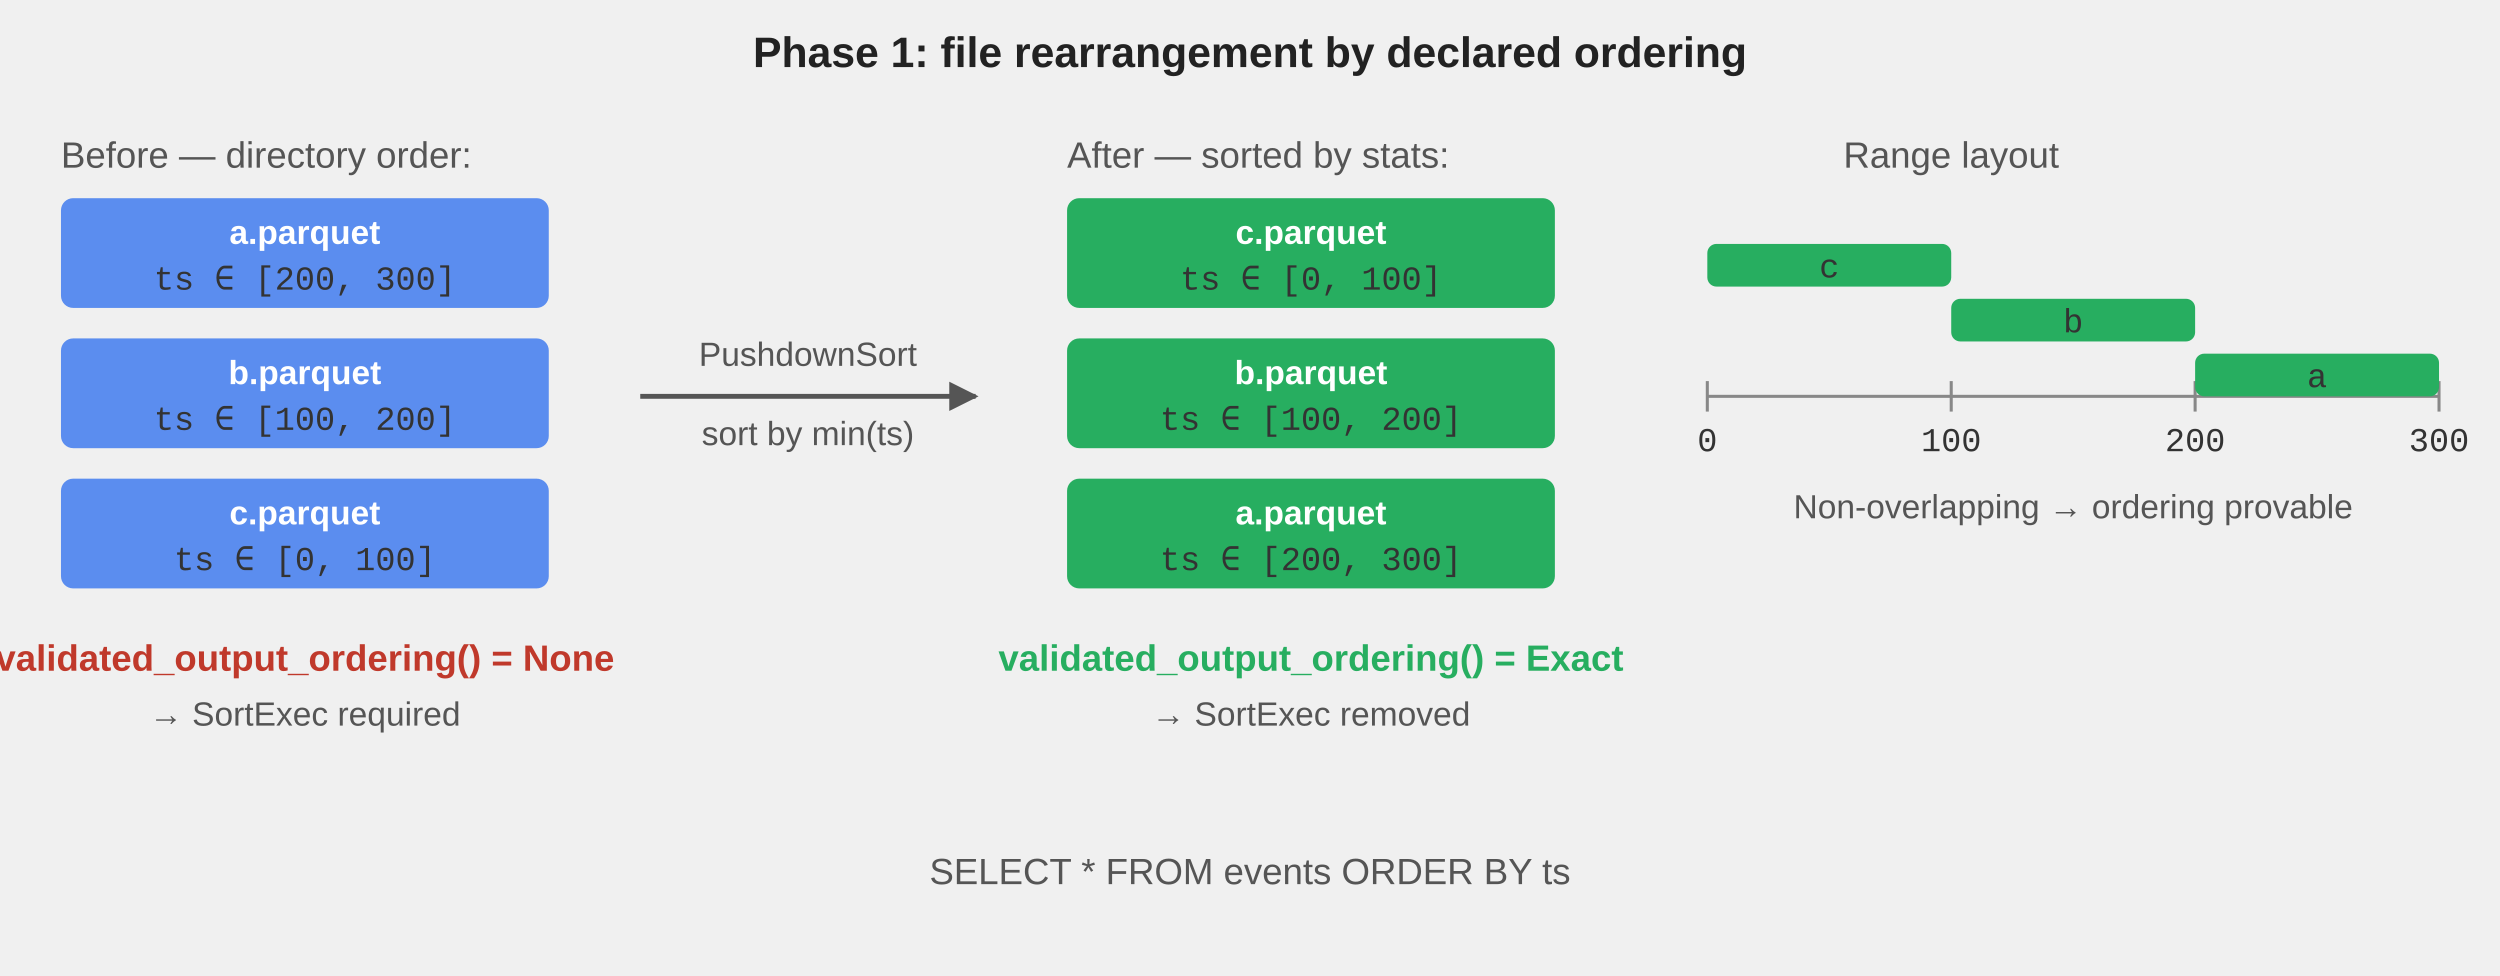
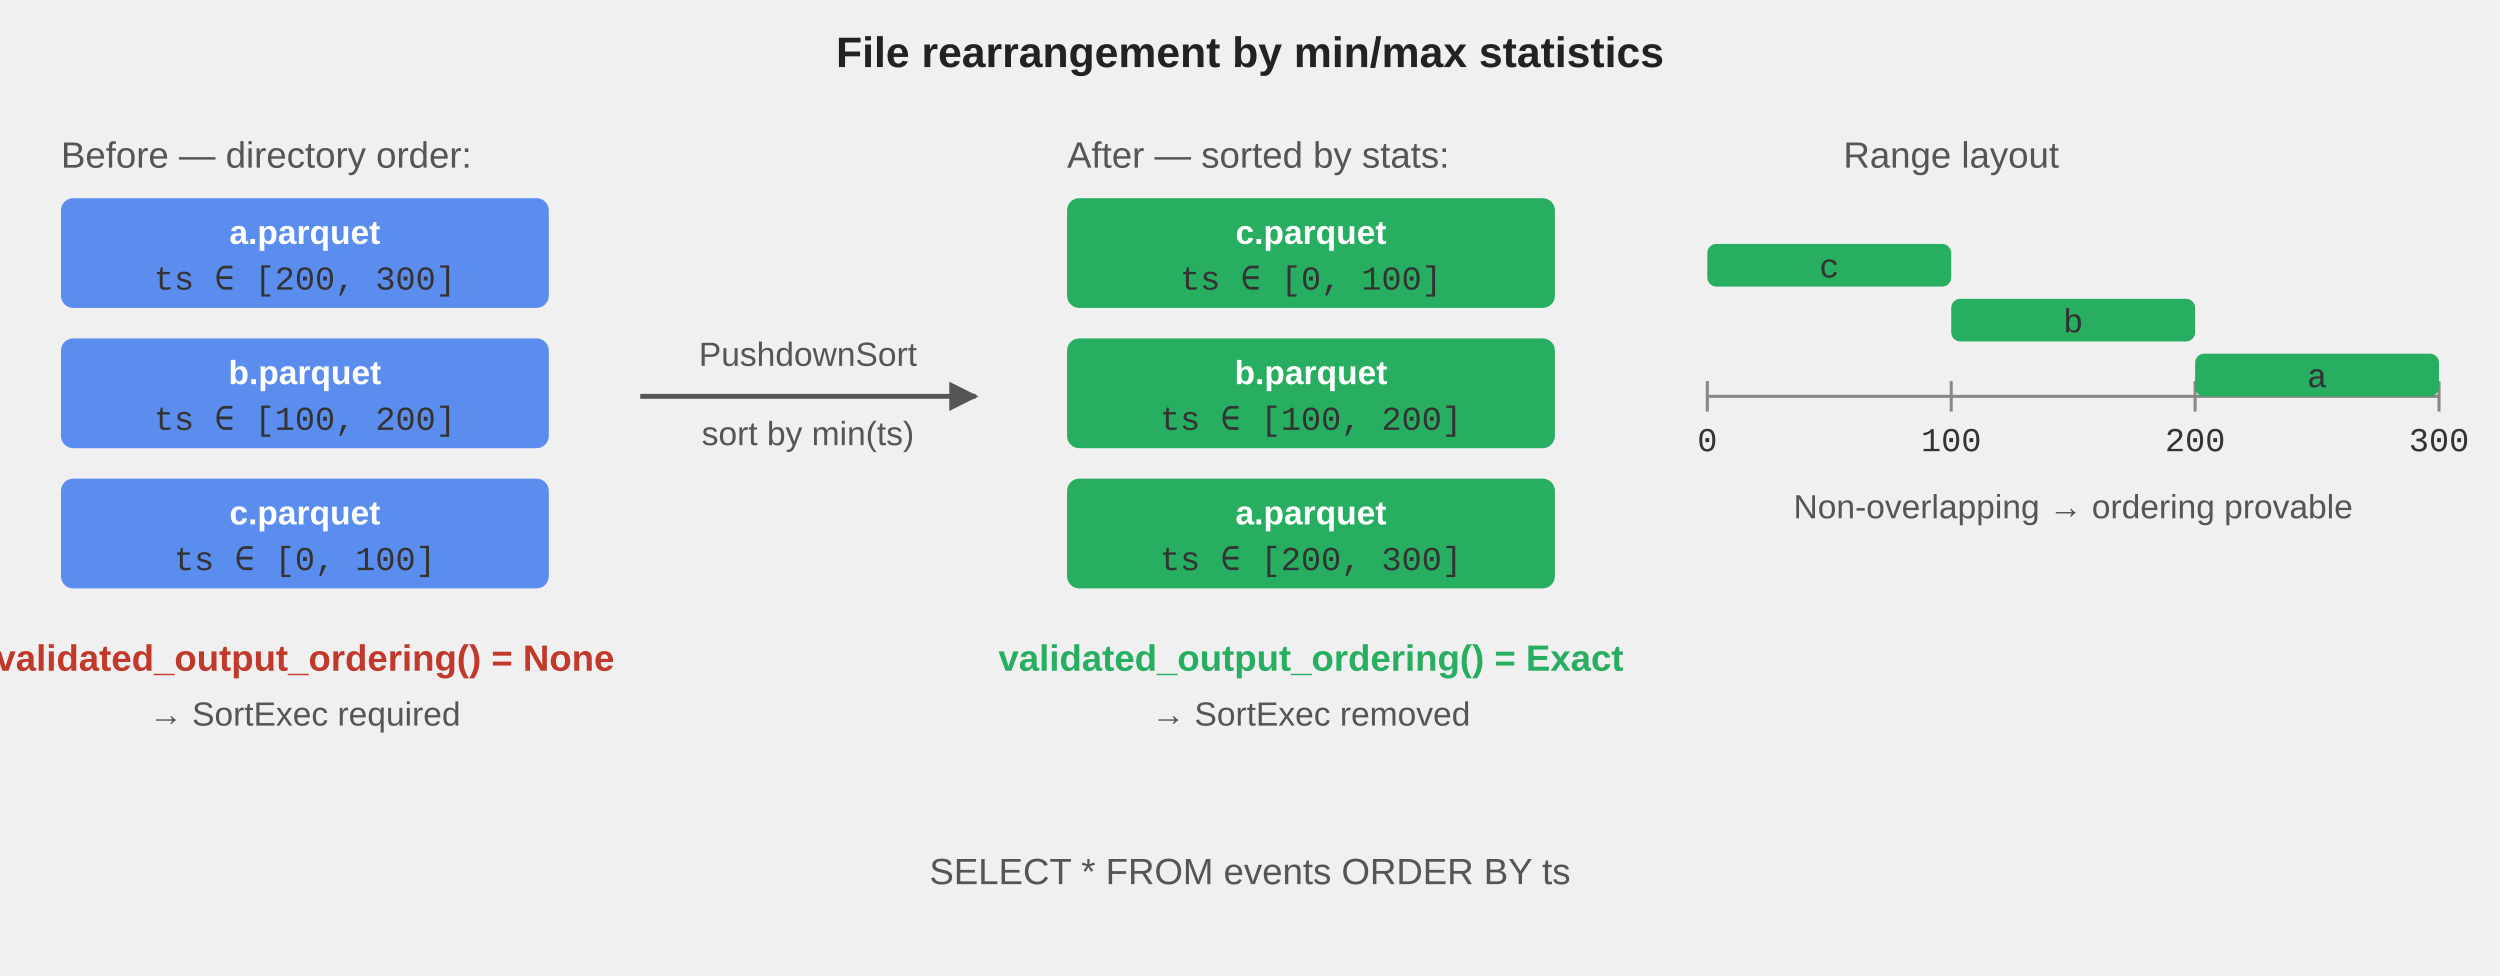
<svg xmlns="http://www.w3.org/2000/svg" viewBox="0 0 820 320">
  <style>
    text { font-family: 'Segoe UI', Arial, sans-serif; }
    .title { font-size: 14px; font-weight: 700; fill: #222; }
    .sub { font-size: 12px; fill: #555; }
    .filename { font-size: 11px; font-weight: 600; fill: #fff; }
    .range { font-size: 11px; fill: #333; font-family: 'Courier New', monospace; }
    .label { font-size: 11px; fill: #555; }
    .arrow { fill: none; stroke: #555; stroke-width: 1.6; marker-end: url(#arrow); }
    .verdict-good { font-size: 12px; font-weight: 600; fill: #27ae60; }
    .verdict-bad { font-size: 12px; font-weight: 600; fill: #c0392b; }
  </style>
  <defs>
    <marker id="arrow" viewBox="0 0 10 10" refX="9" refY="5" markerWidth="6" markerHeight="6" orient="auto">
      <path d="M0,0 L10,5 L0,10 Z" fill="#555" />
    </marker>
  </defs>
-   <text class="title" x="410" y="22" text-anchor="middle">Phase 1: file rearrangement by declared ordering</text>
+   <text class="title" x="410" y="22" text-anchor="middle">File rearrangement by min/max statistics</text>
  <text class="sub" x="20" y="55">Before — directory order:</text>
  <rect x="20" y="65" width="160" height="36" rx="4" fill="#5b8def" />
  <text class="filename" x="100" y="80" text-anchor="middle">a.parquet</text>
  <text class="range" x="100" y="95" text-anchor="middle" fill="#fff">ts ∈ [200, 300]</text>
  <rect x="20" y="111" width="160" height="36" rx="4" fill="#5b8def" />
  <text class="filename" x="100" y="126" text-anchor="middle">b.parquet</text>
  <text class="range" x="100" y="141" text-anchor="middle" fill="#fff">ts ∈ [100, 200]</text>
  <rect x="20" y="157" width="160" height="36" rx="4" fill="#5b8def" />
  <text class="filename" x="100" y="172" text-anchor="middle">c.parquet</text>
  <text class="range" x="100" y="187" text-anchor="middle" fill="#fff">ts ∈ [0, 100]</text>
  <text class="verdict-bad" x="100" y="220" text-anchor="middle">validated_output_ordering() = None</text>
  <text class="label" x="100" y="238" text-anchor="middle">→ SortExec required</text>
  <line class="arrow" x1="210" y1="130" x2="320" y2="130" />
  <text class="label" x="265" y="120" text-anchor="middle">PushdownSort</text>
  <text class="label" x="265" y="146" text-anchor="middle">sort by min(ts)</text>
  <text class="sub" x="350" y="55">After — sorted by stats:</text>
  <rect x="350" y="65" width="160" height="36" rx="4" fill="#27ae60" />
  <text class="filename" x="430" y="80" text-anchor="middle">c.parquet</text>
  <text class="range" x="430" y="95" text-anchor="middle" fill="#fff">ts ∈ [0, 100]</text>
  <rect x="350" y="111" width="160" height="36" rx="4" fill="#27ae60" />
  <text class="filename" x="430" y="126" text-anchor="middle">b.parquet</text>
  <text class="range" x="430" y="141" text-anchor="middle" fill="#fff">ts ∈ [100, 200]</text>
  <rect x="350" y="157" width="160" height="36" rx="4" fill="#27ae60" />
  <text class="filename" x="430" y="172" text-anchor="middle">a.parquet</text>
  <text class="range" x="430" y="187" text-anchor="middle" fill="#fff">ts ∈ [200, 300]</text>
  <text class="verdict-good" x="430" y="220" text-anchor="middle">validated_output_ordering() = Exact</text>
  <text class="label" x="430" y="238" text-anchor="middle">→ SortExec removed</text>
  <text class="sub" x="640" y="55" text-anchor="middle">Range layout</text>
  <line x1="560" y1="130" x2="800" y2="130" stroke="#888" stroke-width="1" />
  <line x1="560" y1="125" x2="560" y2="135" stroke="#888" />
  <line x1="640" y1="125" x2="640" y2="135" stroke="#888" />
  <line x1="720" y1="125" x2="720" y2="135" stroke="#888" />
  <line x1="800" y1="125" x2="800" y2="135" stroke="#888" />
  <text class="range" x="560" y="148" text-anchor="middle">0</text>
  <text class="range" x="640" y="148" text-anchor="middle">100</text>
  <text class="range" x="720" y="148" text-anchor="middle">200</text>
  <text class="range" x="800" y="148" text-anchor="middle">300</text>
  <rect x="560" y="80" width="80" height="14" rx="3" fill="#27ae60" />
  <text class="range" x="600" y="91" text-anchor="middle" fill="#fff">c</text>
  <rect x="640" y="98" width="80" height="14" rx="3" fill="#27ae60" />
  <text class="range" x="680" y="109" text-anchor="middle" fill="#fff">b</text>
  <rect x="720" y="116" width="80" height="14" rx="3" fill="#27ae60" />
  <text class="range" x="760" y="127" text-anchor="middle" fill="#fff">a</text>
  <text class="label" x="680" y="170" text-anchor="middle">Non-overlapping → ordering provable</text>
  <text x="410" y="290" text-anchor="middle" font-size="12" fill="#555" font-family="'Courier New', monospace">SELECT * FROM events ORDER BY ts</text>
</svg>
